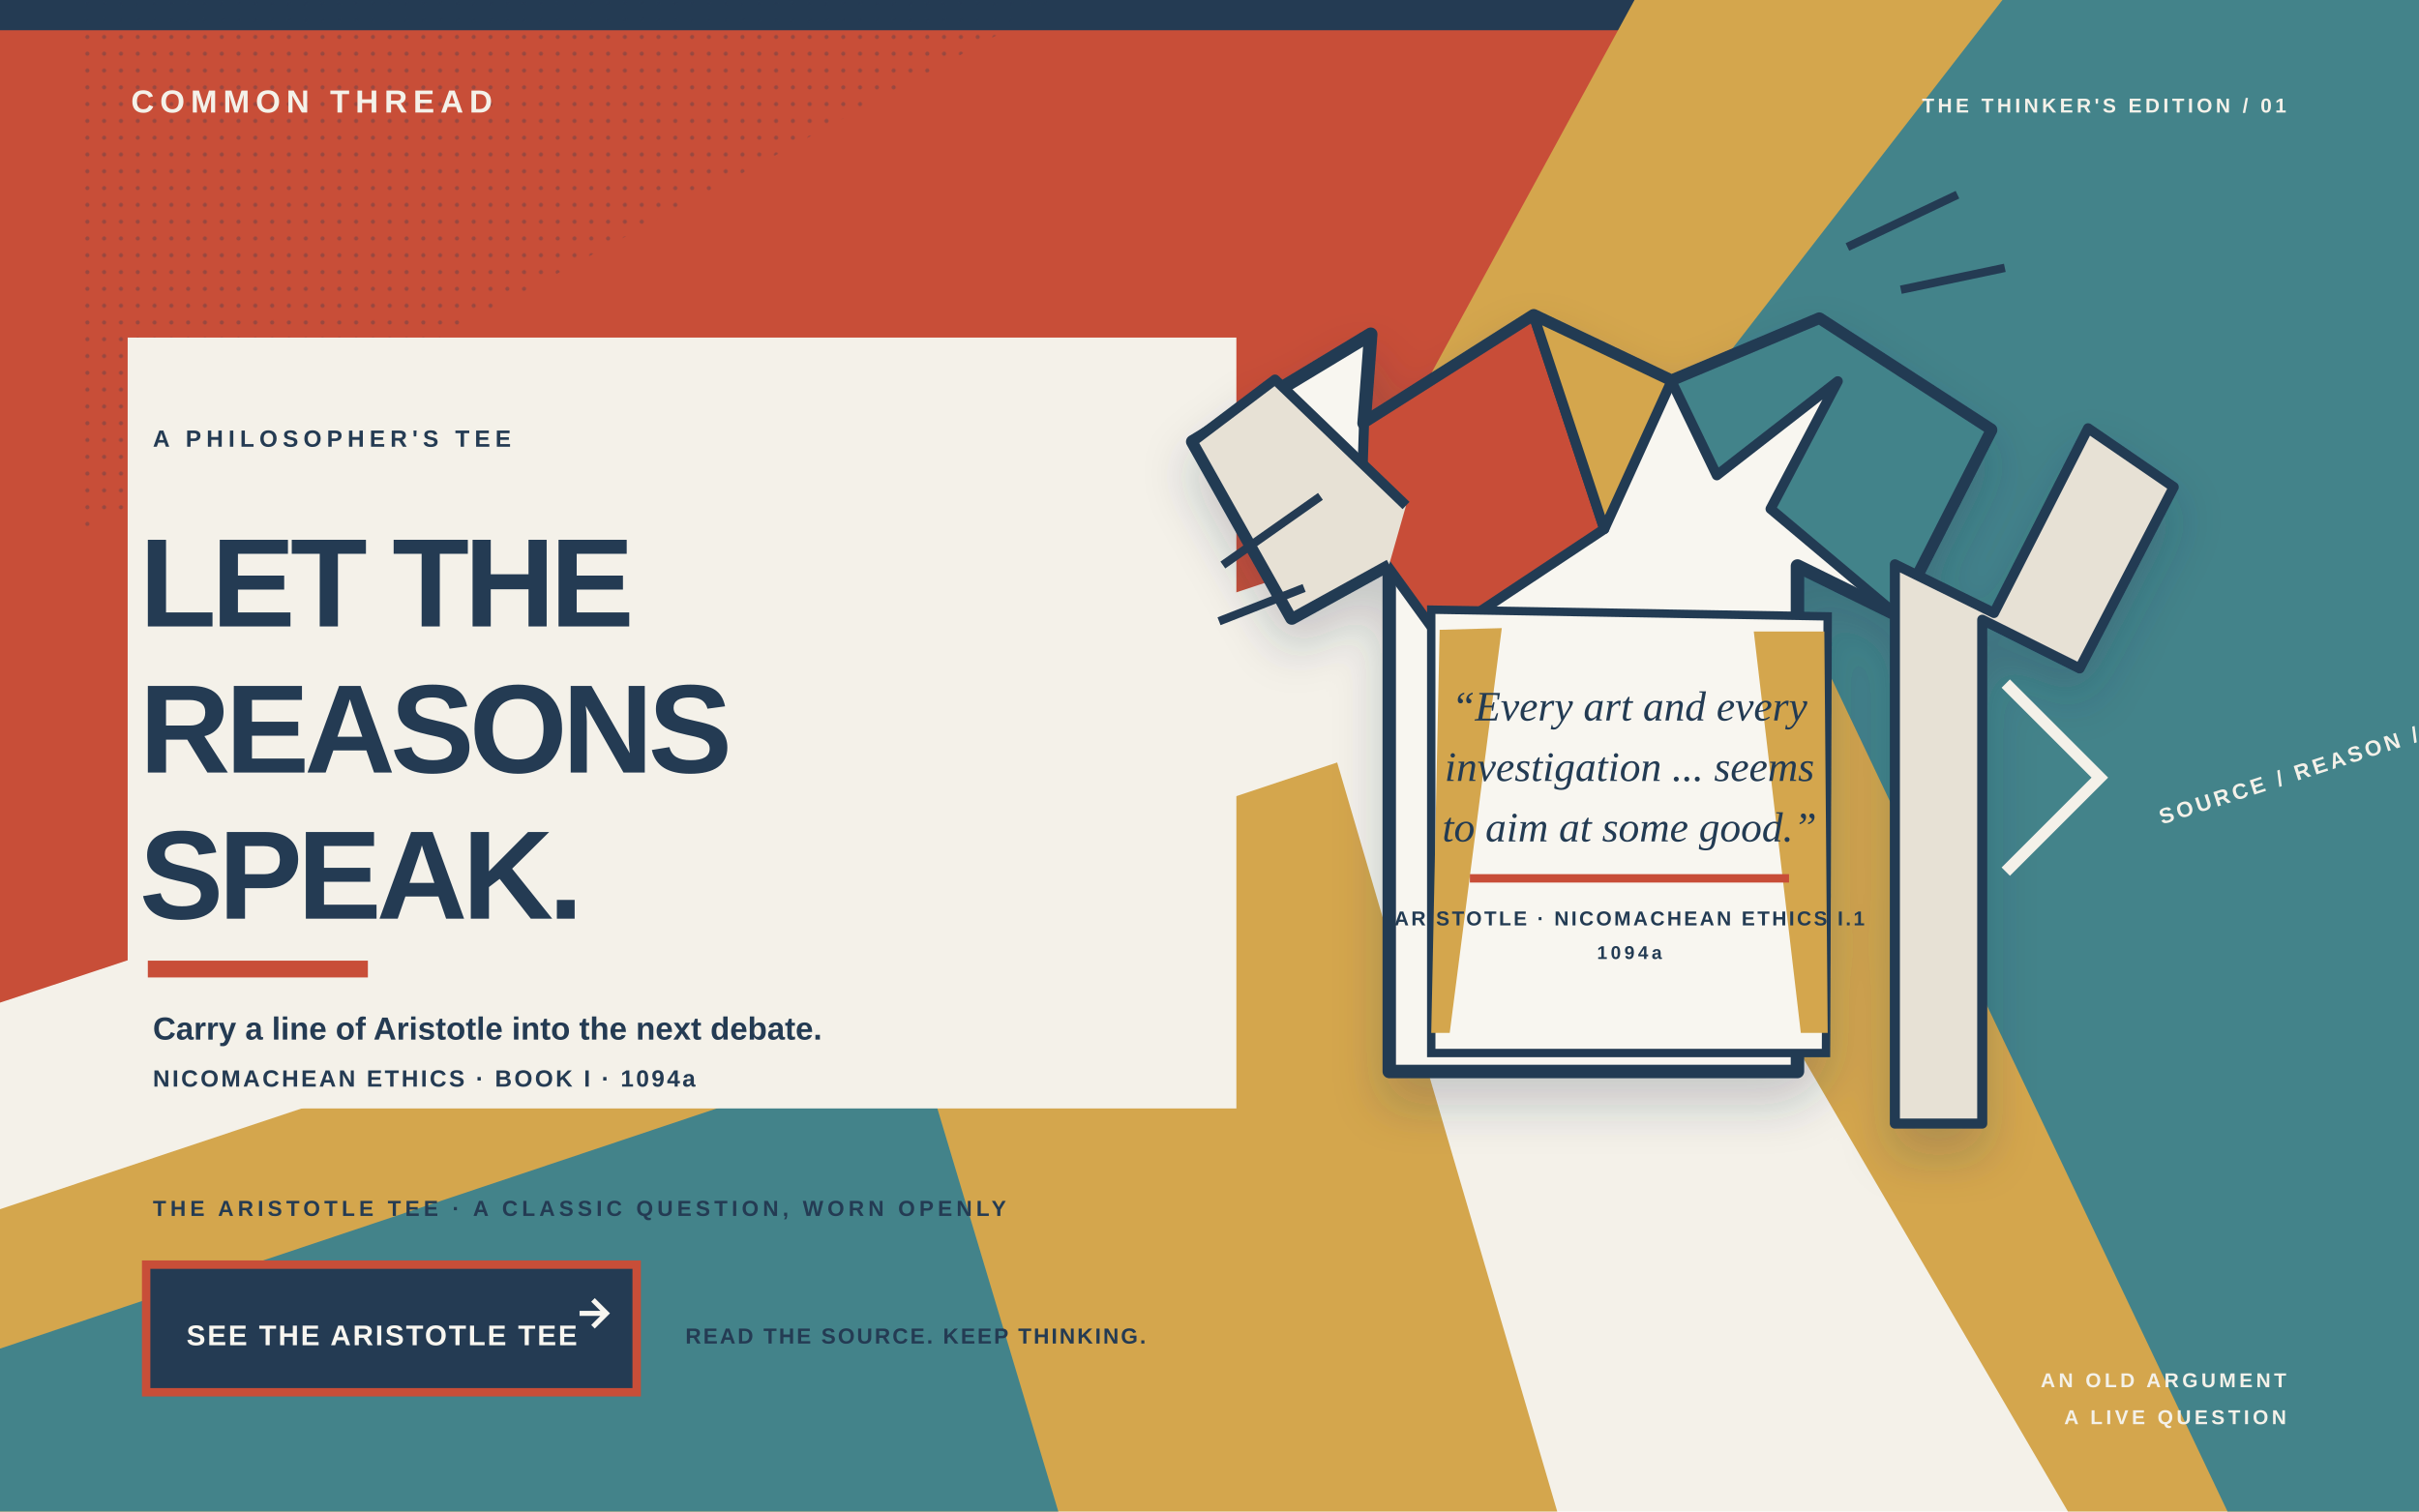
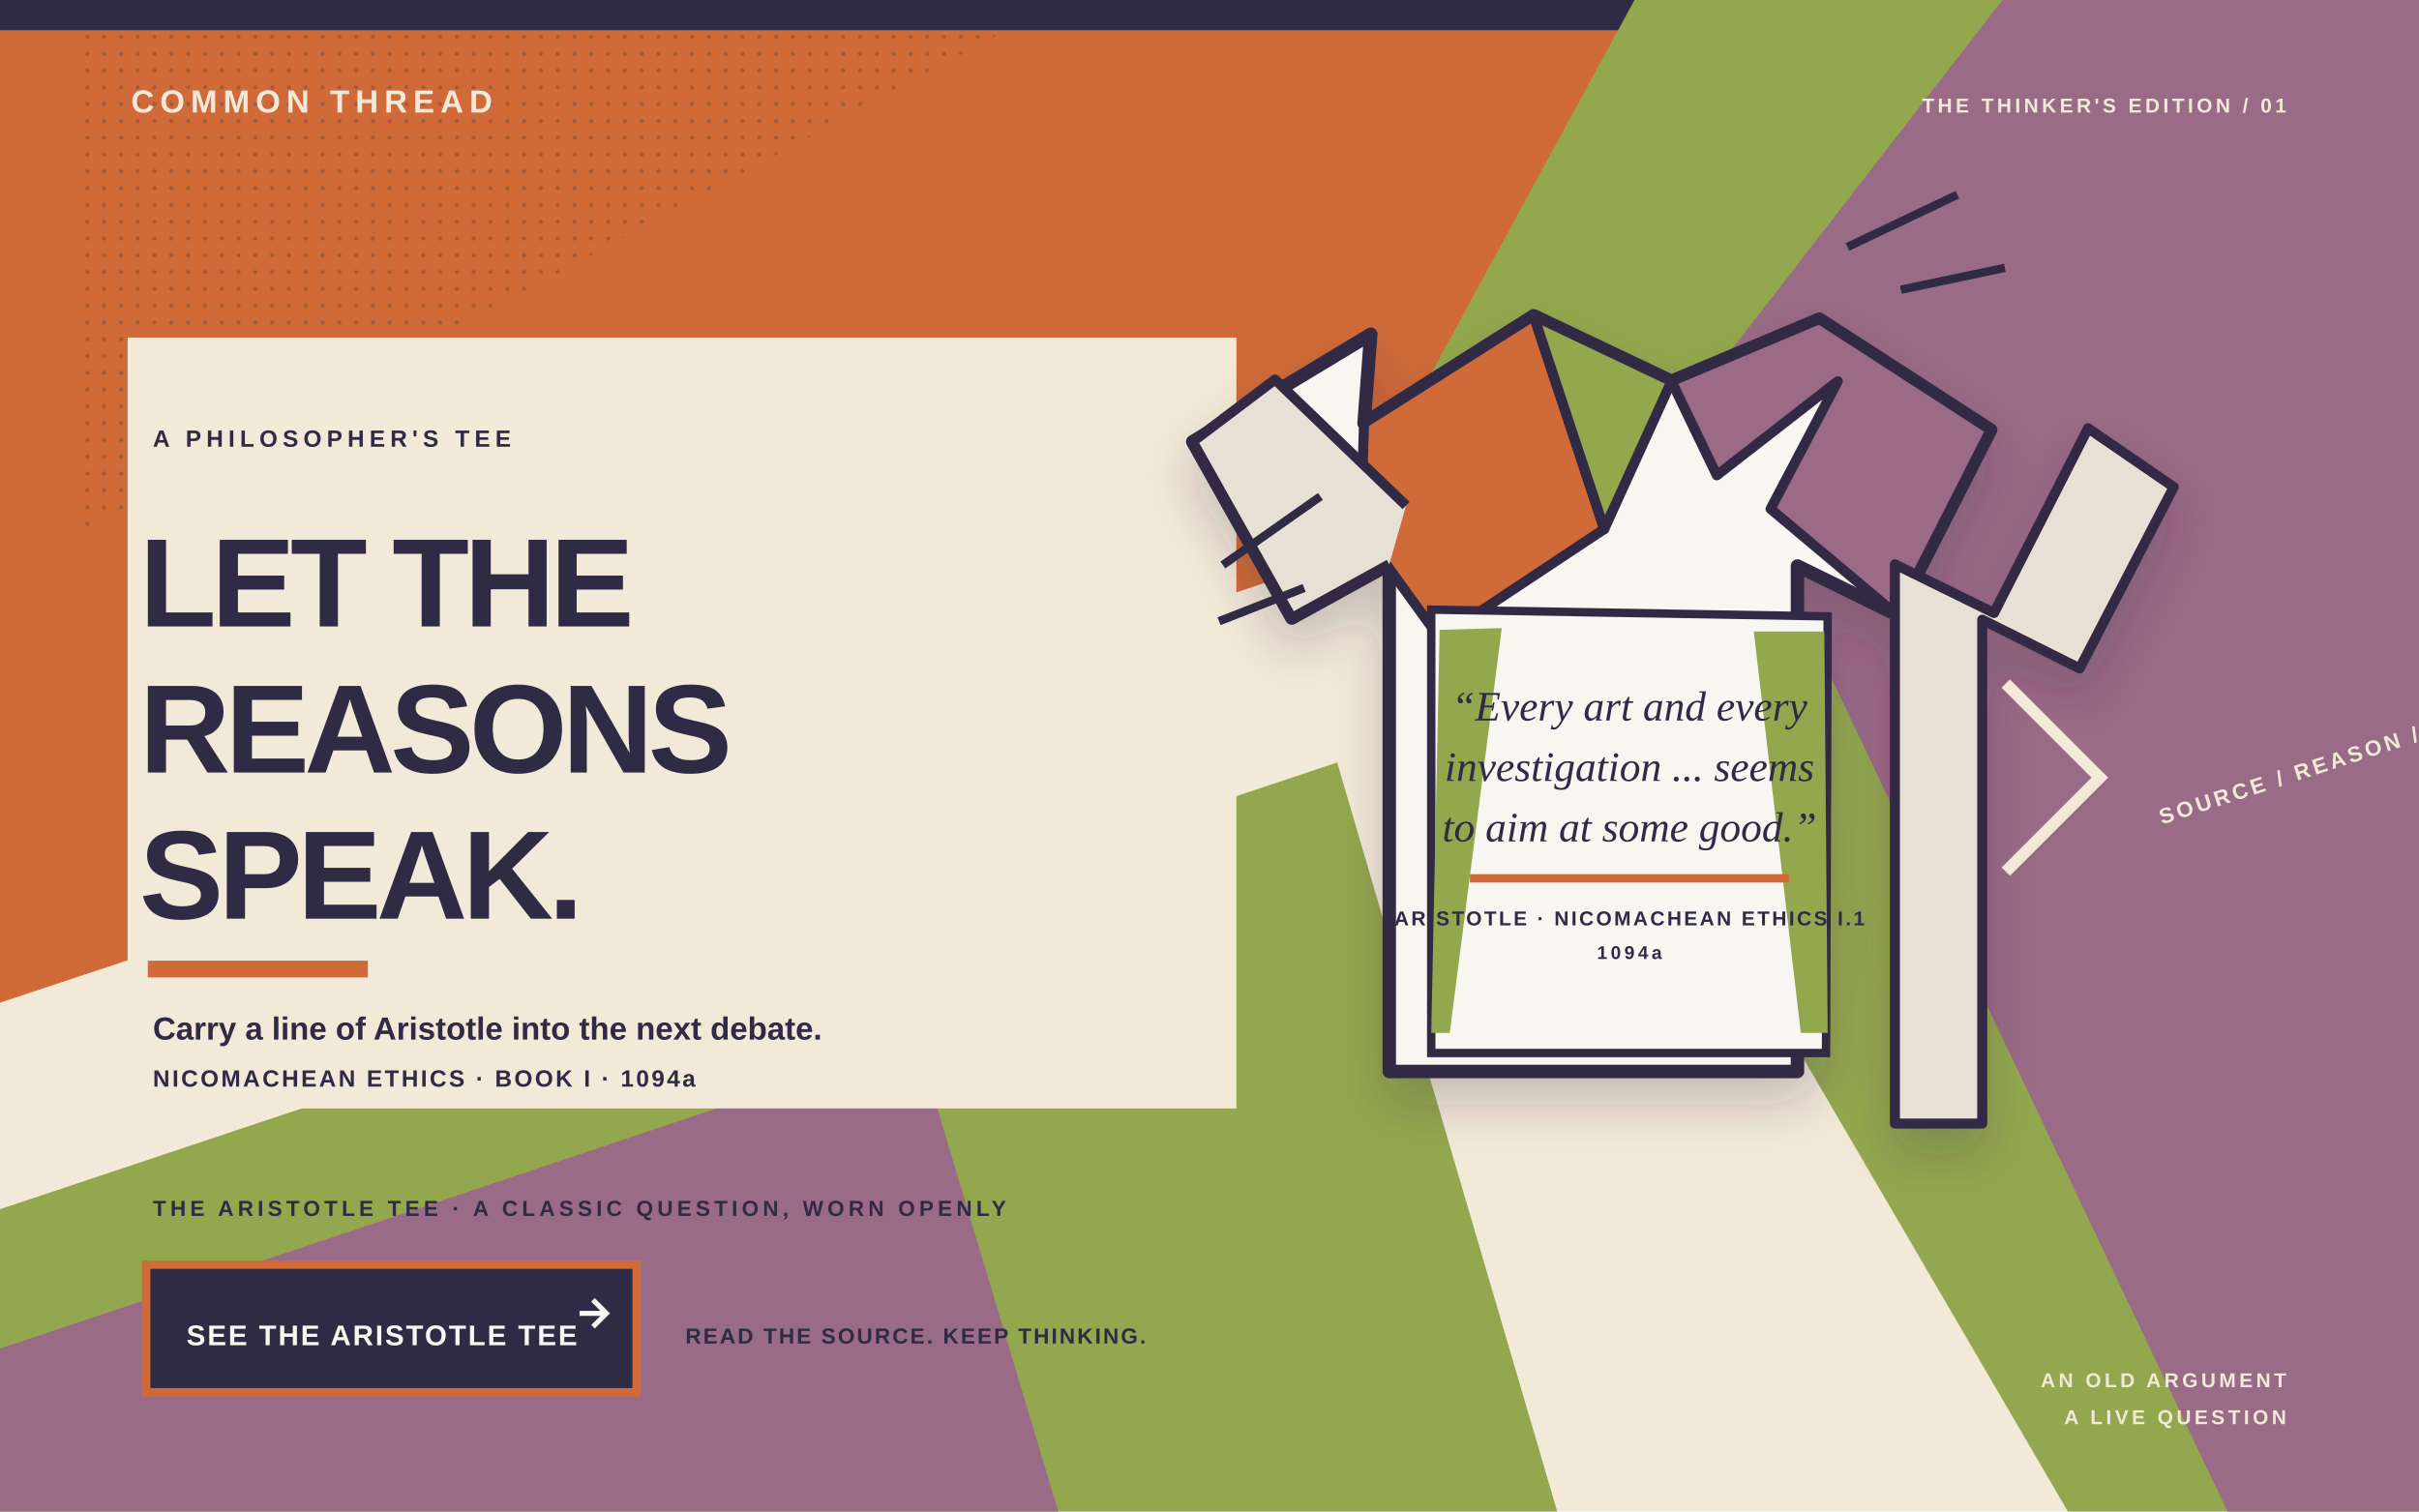
<svg xmlns="http://www.w3.org/2000/svg" width="1440" height="900" viewBox="0 0 1440 900" role="img" aria-labelledby="title desc">
  <defs>
    <pattern id="halftone" width="10" height="10" patternUnits="userSpaceOnUse">
-       <circle cx="2" cy="2" r="1.25" fill="#243B53" opacity=".28" />
+       <circle cx="2" cy="2" r="1.25" fill="#302B45" opacity=".28" />
    </pattern>
    <filter id="depth" x="-30%" y="-30%" width="160%" height="180%">
-       <feDropShadow dx="0" dy="16" stdDeviation="14" flood-color="#243B53" flood-opacity=".22" />
+       <feDropShadow dx="0" dy="16" stdDeviation="14" flood-color="#302B45" flood-opacity=".22" />
    </filter>
  </defs>
-   <rect width="1440" height="900" fill="#F4F1E9" />
-   <path d="M0 0h1440v119L0 597z" fill="#C84E38" />
-   <path d="M0 0h1440v18H0z" fill="#243B53" />
-   <path d="M973 0h467v900h-209L844 237z" fill="#D4A64D" />
-   <path d="M1192 0h248v900h-114L1010 235z" fill="#43838A" />
-   <path d="M0 720 796 454l131 446H0z" fill="#D4A64D" />
-   <path d="M0 803 546 620l84 280H0z" fill="#43838A" />
+   <rect width="1440" height="900" fill="#F2E9D8" />
+   <path d="M0 0h1440v119L0 597z" fill="#D06B39" />
+   <path d="M0 0h1440v18H0z" fill="#302B45" />
+   <path d="M973 0h467v900h-209L844 237z" fill="#93A84E" />
+   <path d="M1192 0h248v900h-114L1010 235z" fill="#9A6B86" />
+   <path d="M0 720 796 454l131 446H0z" fill="#93A84E" />
+   <path d="M0 803 546 620l84 280H0z" fill="#9A6B86" />
  <path d="M44 0h588L44 319z" fill="url(#halftone)" />
-   <g font-family="Arial, Helvetica, sans-serif" fill="#F4F1E9">
+   <g font-family="Arial, Helvetica, sans-serif" fill="#F2E9D8">
    <text x="78" y="67" font-size="19" font-weight="900" letter-spacing="3.5">COMMON THREAD</text>
    <text x="1361" y="67" text-anchor="end" font-size="12" font-weight="700" letter-spacing="2">THE THINKER'S EDITION / 01</text>
  </g>
-   <path d="M76 201h660v459H76z" fill="#F4F1E9" />
-   <g font-family="Arial, Helvetica, sans-serif" fill="#243B53">
+   <path d="M76 201h660v459H76z" fill="#F2E9D8" />
+   <g font-family="Arial, Helvetica, sans-serif" fill="#302B45">
    <text x="91" y="266" font-size="14" font-weight="900" letter-spacing="3">A PHILOSOPHER'S TEE</text>
    <text x="83" y="373" font-size="75" font-weight="900" letter-spacing="-3">LET THE</text>
    <text x="83" y="460" font-size="75" font-weight="900" letter-spacing="-3">REASONS</text>
    <text x="83" y="547" font-size="75" font-weight="900" letter-spacing="-3">SPEAK.</text>
-     <path d="M88 577h131" stroke="#C84E38" stroke-width="10" />
+     <path d="M88 577h131" stroke="#D06B39" stroke-width="10" />
    <text x="91" y="619" font-size="19" font-weight="600">Carry a line of Aristotle into the next debate.</text>
    <text x="91" y="647" font-size="14" font-weight="800" letter-spacing="1.4">NICOMACHEAN ETHICS · BOOK I · 1094a</text>
  </g>
  <g filter="url(#depth)">
-     <path d="M812 252l101-64 82 39 88-37 102 66-56 110-59-29v301H827V336l-58 32-59-105 106-64z" fill="#F8F6F0" stroke="#243B53" stroke-width="8" stroke-linejoin="round" />
-     <path d="M812 252l101-64 42 127-98 65-47-65z" fill="#C84E38" stroke="#243B53" stroke-width="6" stroke-linejoin="round" />
-     <path d="M913 188l82 39-40 88-42-127z" fill="#D4A64D" stroke="#243B53" stroke-width="6" stroke-linejoin="round" />
-     <path d="M995 227l88-37 102 66-56 110-75-63 40-76-72 56z" fill="#43838A" stroke="#243B53" stroke-width="6" stroke-linejoin="round" />
-     <path d="M827 336l-58 32-59-105 49-37 78 75M1128 336l59 29 56-110 51 35-56 108-58-29v300h-52z" fill="#E7E1D5" stroke="#243B53" stroke-width="6" stroke-linejoin="round" />
-     <path d="M852 363l236 4-1 260H852z" fill="#F8F6F0" stroke="#243B53" stroke-width="5" />
-     <path d="M857 375l37-1-31 241h-11zM1086 376h-42l28 239h16z" fill="#D4A64D" />
-     <text x="970" y="429" text-anchor="middle" font-family="Georgia, 'Times New Roman', serif" font-size="25" font-style="italic" fill="#243B53">“Every art and every</text>
-     <text x="970" y="465" text-anchor="middle" font-family="Georgia, 'Times New Roman', serif" font-size="25" font-style="italic" fill="#243B53">investigation ... seems</text>
-     <text x="970" y="501" text-anchor="middle" font-family="Georgia, 'Times New Roman', serif" font-size="25" font-style="italic" fill="#243B53">to aim at some good.”</text>
-     <path d="M875 523h190" stroke="#C84E38" stroke-width="5" />
-     <text x="970" y="551" text-anchor="middle" font-family="Arial, Helvetica, sans-serif" font-size="12" font-weight="900" letter-spacing="1.4" fill="#243B53">ARISTOTLE · NICOMACHEAN ETHICS I.1</text>
-     <text x="970" y="571" text-anchor="middle" font-family="Arial, Helvetica, sans-serif" font-size="11" font-weight="800" letter-spacing="2" fill="#243B53">1094a</text>
+     <path d="M812 252l101-64 82 39 88-37 102 66-56 110-59-29v301H827V336l-58 32-59-105 106-64z" fill="#F8F6F0" stroke="#302B45" stroke-width="8" stroke-linejoin="round" />
+     <path d="M812 252l101-64 42 127-98 65-47-65z" fill="#D06B39" stroke="#302B45" stroke-width="6" stroke-linejoin="round" />
+     <path d="M913 188l82 39-40 88-42-127z" fill="#93A84E" stroke="#302B45" stroke-width="6" stroke-linejoin="round" />
+     <path d="M995 227l88-37 102 66-56 110-75-63 40-76-72 56z" fill="#9A6B86" stroke="#302B45" stroke-width="6" stroke-linejoin="round" />
+     <path d="M827 336l-58 32-59-105 49-37 78 75M1128 336l59 29 56-110 51 35-56 108-58-29v300h-52z" fill="#E7E1D5" stroke="#302B45" stroke-width="6" stroke-linejoin="round" />
+     <path d="M852 363l236 4-1 260H852z" fill="#F8F6F0" stroke="#302B45" stroke-width="5" />
+     <path d="M857 375l37-1-31 241h-11zM1086 376h-42l28 239h16z" fill="#93A84E" />
+     <text x="970" y="429" text-anchor="middle" font-family="Georgia, 'Times New Roman', serif" font-size="25" font-style="italic" fill="#302B45">“Every art and every</text>
+     <text x="970" y="465" text-anchor="middle" font-family="Georgia, 'Times New Roman', serif" font-size="25" font-style="italic" fill="#302B45">investigation ... seems</text>
+     <text x="970" y="501" text-anchor="middle" font-family="Georgia, 'Times New Roman', serif" font-size="25" font-style="italic" fill="#302B45">to aim at some good.”</text>
+     <path d="M875 523h190" stroke="#D06B39" stroke-width="5" />
+     <text x="970" y="551" text-anchor="middle" font-family="Arial, Helvetica, sans-serif" font-size="12" font-weight="900" letter-spacing="1.4" fill="#302B45">ARISTOTLE · NICOMACHEAN ETHICS I.1</text>
+     <text x="970" y="571" text-anchor="middle" font-family="Arial, Helvetica, sans-serif" font-size="11" font-weight="800" letter-spacing="2" fill="#302B45">1094a</text>
  </g>
-   <path d="M730 335l54-38M728 369l46-18M1102 146l61-29M1134 172l57-12" stroke="#243B53" stroke-width="5" stroke-linecap="square" />
-   <path d="M1194 407l56 56-56 56" fill="none" stroke="#F4F1E9" stroke-width="7" />
-   <text x="1287" y="491" transform="rotate(-18 1287 491)" font-family="Arial, Helvetica, sans-serif" font-size="13" font-weight="900" letter-spacing="2" fill="#F4F1E9">SOURCE / REASON / JUDGMENT</text>
+   <path d="M730 335l54-38M728 369l46-18M1102 146l61-29M1134 172l57-12" stroke="#302B45" stroke-width="5" stroke-linecap="square" />
+   <path d="M1194 407l56 56-56 56" fill="none" stroke="#F2E9D8" stroke-width="7" />
+   <text x="1287" y="491" transform="rotate(-18 1287 491)" font-family="Arial, Helvetica, sans-serif" font-size="13" font-weight="900" letter-spacing="2" fill="#F2E9D8">SOURCE / REASON / JUDGMENT</text>
  <g font-family="Arial, Helvetica, sans-serif">
-     <text x="91" y="724" font-size="13" font-weight="900" letter-spacing="2.4" fill="#243B53">THE ARISTOTLE TEE · A CLASSIC QUESTION, WORN OPENLY</text>
-     <rect x="87" y="753" width="292" height="76" fill="#243B53" />
-     <path d="M87 753h292v76H87z" fill="none" stroke="#C84E38" stroke-width="5" />
+     <text x="91" y="724" font-size="13" font-weight="900" letter-spacing="2.4" fill="#302B45">THE ARISTOTLE TEE · A CLASSIC QUESTION, WORN OPENLY</text>
+     <rect x="87" y="753" width="292" height="76" fill="#302B45" />
+     <path d="M87 753h292v76H87z" fill="none" stroke="#D06B39" stroke-width="5" />
    <text x="111" y="801" font-size="17" font-weight="900" letter-spacing="1.1" fill="#F8F6F0">SEE THE ARISTOTLE TEE</text>
    <path d="M345 782h15m-7-8 8 8-8 8" fill="none" stroke="#F8F6F0" stroke-width="3" />
-     <text x="408" y="800" font-size="13" font-weight="800" letter-spacing="1.2" fill="#243B53">READ THE SOURCE. KEEP THINKING.</text>
+     <text x="408" y="800" font-size="13" font-weight="800" letter-spacing="1.2" fill="#302B45">READ THE SOURCE. KEEP THINKING.</text>
  </g>
-   <g font-family="Arial, Helvetica, sans-serif" fill="#F4F1E9">
+   <g font-family="Arial, Helvetica, sans-serif" fill="#F2E9D8">
    <text x="1361" y="826" text-anchor="end" font-size="12" font-weight="900" letter-spacing="2">AN OLD ARGUMENT</text>
    <text x="1361" y="848" text-anchor="end" font-size="12" font-weight="900" letter-spacing="2">A LIVE QUESTION</text>
  </g>
</svg>
